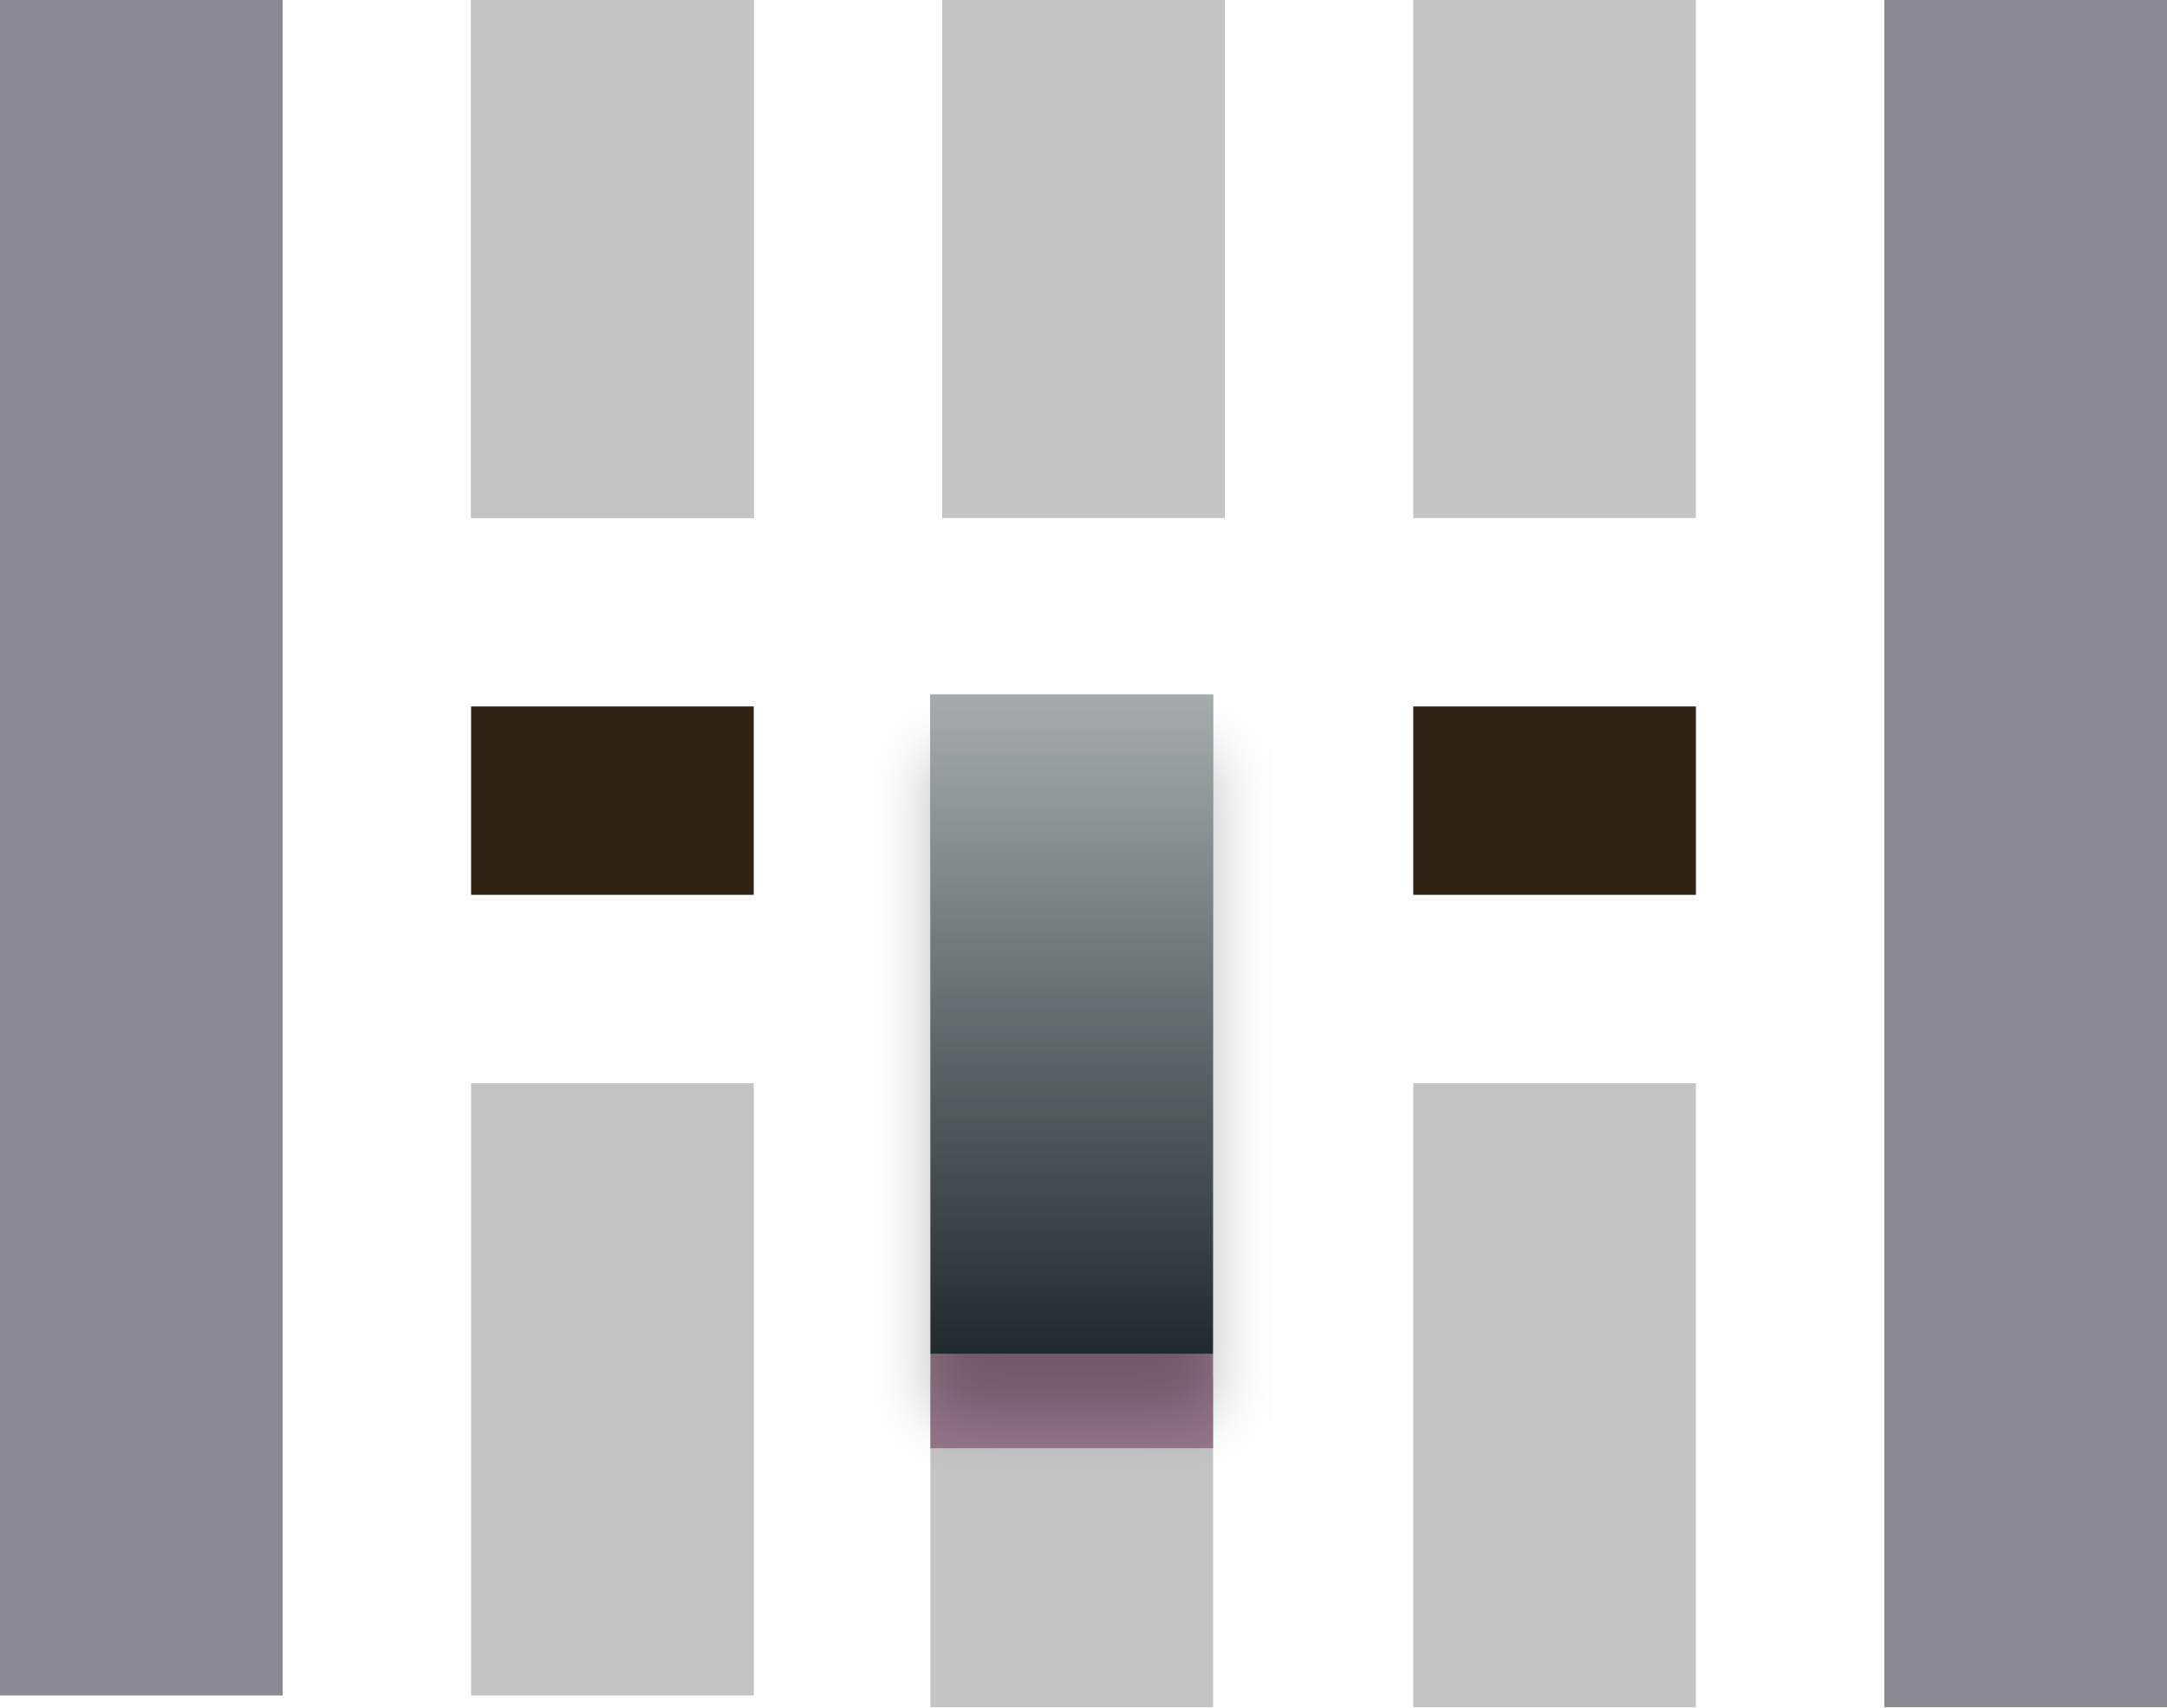
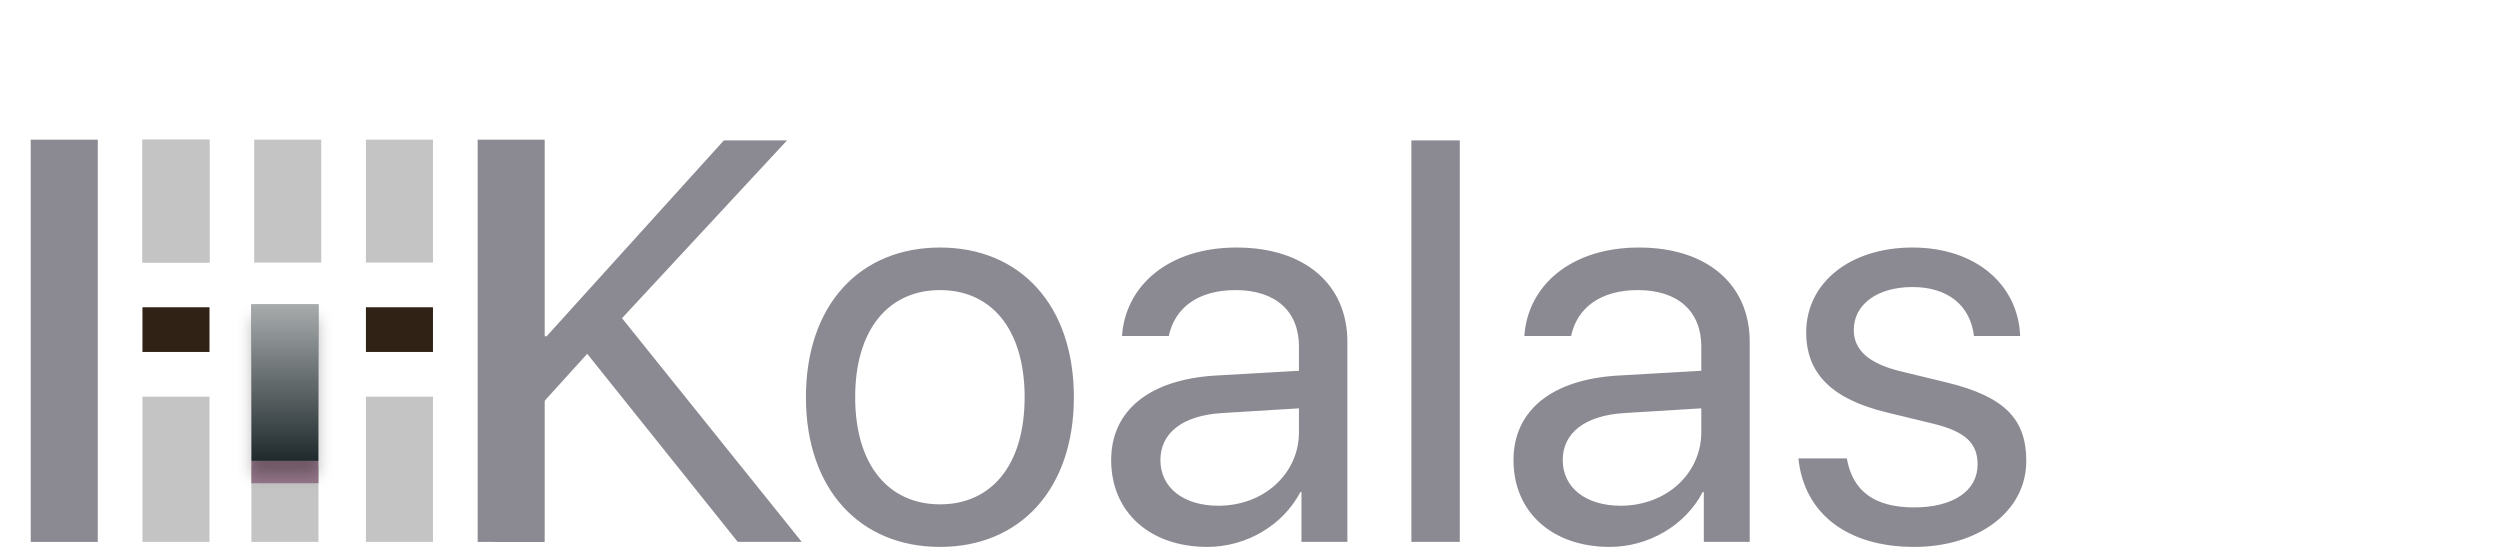
- <svg xmlns="http://www.w3.org/2000/svg" width="184" height="145" viewBox="0 0 184 145" fill="none">
-   <rect x="79" y="117" width="24" height="28" fill="#C4C4C4" />
-   <rect x="79" y="115" width="24" height="8" fill="#947689" />
+ <svg xmlns="http://www.w3.org/2000/svg" width="895" height="196" viewBox="0 0 895 196" fill="none">
+   <path d="M194.691 194V143.797L210.23 126.664L264.119 194H287.029L222.682 113.914L281.75 50.264H259.139L195.688 120.389H194.691V50.264H176.762V194H194.691ZM336.535 195.793C365.123 195.793 384.447 175.174 384.447 142.203C384.447 109.133 365.123 88.613 336.535 88.613C307.848 88.613 288.523 109.133 288.523 142.203C288.523 175.174 307.848 195.793 336.535 195.793ZM336.535 180.553C318.207 180.553 306.154 166.607 306.154 142.203C306.154 117.799 318.207 103.854 336.535 103.854C354.863 103.854 366.816 117.799 366.816 142.203C366.816 166.607 354.863 180.553 336.535 180.553ZM432.26 195.793C446.205 195.793 459.354 188.023 465.529 176.17H465.928V194H482.363V122.381C482.363 101.762 467.023 88.613 442.719 88.613C418.215 88.613 402.875 102.359 401.68 120.289H418.414C420.605 110.129 428.973 103.854 442.32 103.854C456.664 103.854 465.031 111.424 465.031 124.074V132.74L435.348 134.434C411.441 135.828 397.795 146.984 397.795 164.715C397.795 183.342 411.641 195.793 432.26 195.793ZM436.145 181.051C423.693 181.051 415.426 174.576 415.426 164.715C415.426 154.953 423.395 148.777 437.34 147.881L465.031 146.188V154.654C465.031 169.596 452.48 181.051 436.145 181.051ZM505.273 194H522.605V50.264H505.273V194ZM576.295 195.793C590.24 195.793 603.389 188.023 609.564 176.17H609.963V194H626.398V122.381C626.398 101.762 611.059 88.613 586.754 88.613C562.25 88.613 546.91 102.359 545.715 120.289H562.449C564.641 110.129 573.008 103.854 586.355 103.854C600.699 103.854 609.066 111.424 609.066 124.074V132.74L579.383 134.434C555.477 135.828 541.83 146.984 541.83 164.715C541.83 183.342 555.676 195.793 576.295 195.793ZM580.18 181.051C567.729 181.051 559.461 174.576 559.461 164.715C559.461 154.953 567.43 148.777 581.375 147.881L609.066 146.188V154.654C609.066 169.596 596.516 181.051 580.18 181.051ZM646.619 118.994C646.619 133.936 656.082 143 675.605 147.682L692.041 151.666C703.895 154.555 707.979 158.838 707.979 166.309C707.979 175.672 699.312 181.648 685.268 181.648C671.223 181.648 663.254 175.971 661.162 164.117H643.83C645.822 183.541 660.963 195.793 685.268 195.793C708.377 195.793 725.41 183.043 725.41 165.014C725.41 150.172 717.84 142.004 696.922 136.924L680.486 132.939C668.932 130.15 663.652 125.27 663.652 118.098C663.652 109.033 672.02 102.758 684.67 102.758C697.42 102.758 705.389 109.432 706.684 120.289H723.219C722.521 101.961 707.381 88.613 684.67 88.613C662.258 88.613 646.619 101.264 646.619 118.994Z" fill="#8B8A92" />
+   <rect x="90" y="167" width="24" height="27" fill="#C4C4C4" />
+   <rect x="90" y="165" width="24" height="8" fill="#947689" />
  <g filter="url(#filter0_d)">
-     <rect x="79" y="59" width="24" height="56" fill="#202A2D" />
-     <rect x="79" y="59" width="24" height="56" fill="url(#paint0_linear)" />
+     <rect x="90" y="109" width="24" height="56" fill="#202A2D" />
+     <rect x="90" y="109" width="24" height="56" fill="url(#paint0_linear)" />
  </g>
-   <rect width="24" height="144" fill="#8B8A92" />
-   <rect x="160" width="24" height="145" fill="#8B8A92" />
-   <rect x="40" width="24" height="44" fill="#C4C4C4" />
-   <rect x="40" width="24" height="44" fill="#C4C4C4" />
-   <rect x="120" width="24" height="44" fill="#C4C4C4" />
-   <rect x="120" y="60" width="24" height="16" fill="#302214" />
-   <rect x="120" y="92" width="24" height="53" fill="#C4C4C4" />
-   <rect x="40" y="60" width="24" height="16" fill="#302214" />
-   <rect x="40" y="92" width="24" height="52" fill="#C4C4C4" />
-   <rect x="80" width="24" height="44" fill="#C4C4C4" />
+   <rect x="11" y="50" width="24" height="144" fill="#8B8A92" />
+   <rect x="171" y="50" width="24" height="144" fill="#8B8A92" />
+   <rect x="51" y="50" width="24" height="44" fill="#C4C4C4" />
+   <rect x="51" y="50" width="24" height="44" fill="#C4C4C4" />
+   <rect x="131" y="50" width="24" height="44" fill="#C4C4C4" />
+   <rect x="131" y="110" width="24" height="16" fill="#302214" />
+   <rect x="131" y="142" width="24" height="52" fill="#C4C4C4" />
+   <rect x="51" y="110" width="24" height="16" fill="#302214" />
+   <rect x="51" y="142" width="24" height="52" fill="#C4C4C4" />
+   <rect x="91" y="50" width="24" height="44" fill="#C4C4C4" />
  <defs>
-     <filter id="filter0_d" x="74" y="59" width="34" height="66" filterUnits="userSpaceOnUse" color-interpolation-filters="sRGB">
+     <filter id="filter0_d" x="85" y="109" width="34" height="66" filterUnits="userSpaceOnUse" color-interpolation-filters="sRGB">
      <feFlood flood-opacity="0" result="BackgroundImageFix" />
      <feColorMatrix in="SourceAlpha" type="matrix" values="0 0 0 0 0 0 0 0 0 0 0 0 0 0 0 0 0 0 127 0" />
      <feOffset dy="5" />
      <feGaussianBlur stdDeviation="2.5" />
      <feColorMatrix type="matrix" values="0 0 0 0 0 0 0 0 0 0 0 0 0 0 0 0 0 0 0.25 0" />
      <feBlend mode="normal" in2="BackgroundImageFix" result="effect1_dropShadow" />
      <feBlend mode="normal" in="SourceGraphic" in2="effect1_dropShadow" result="shape" />
    </filter>
-     <linearGradient id="paint0_linear" x1="91" y1="22.6" x2="91" y2="115" gradientUnits="userSpaceOnUse">
+     <linearGradient id="paint0_linear" x1="102" y1="72.6" x2="102" y2="165" gradientUnits="userSpaceOnUse">
      <stop stop-color="white" />
      <stop offset="1" stop-color="white" stop-opacity="0" />
    </linearGradient>
  </defs>
</svg>
